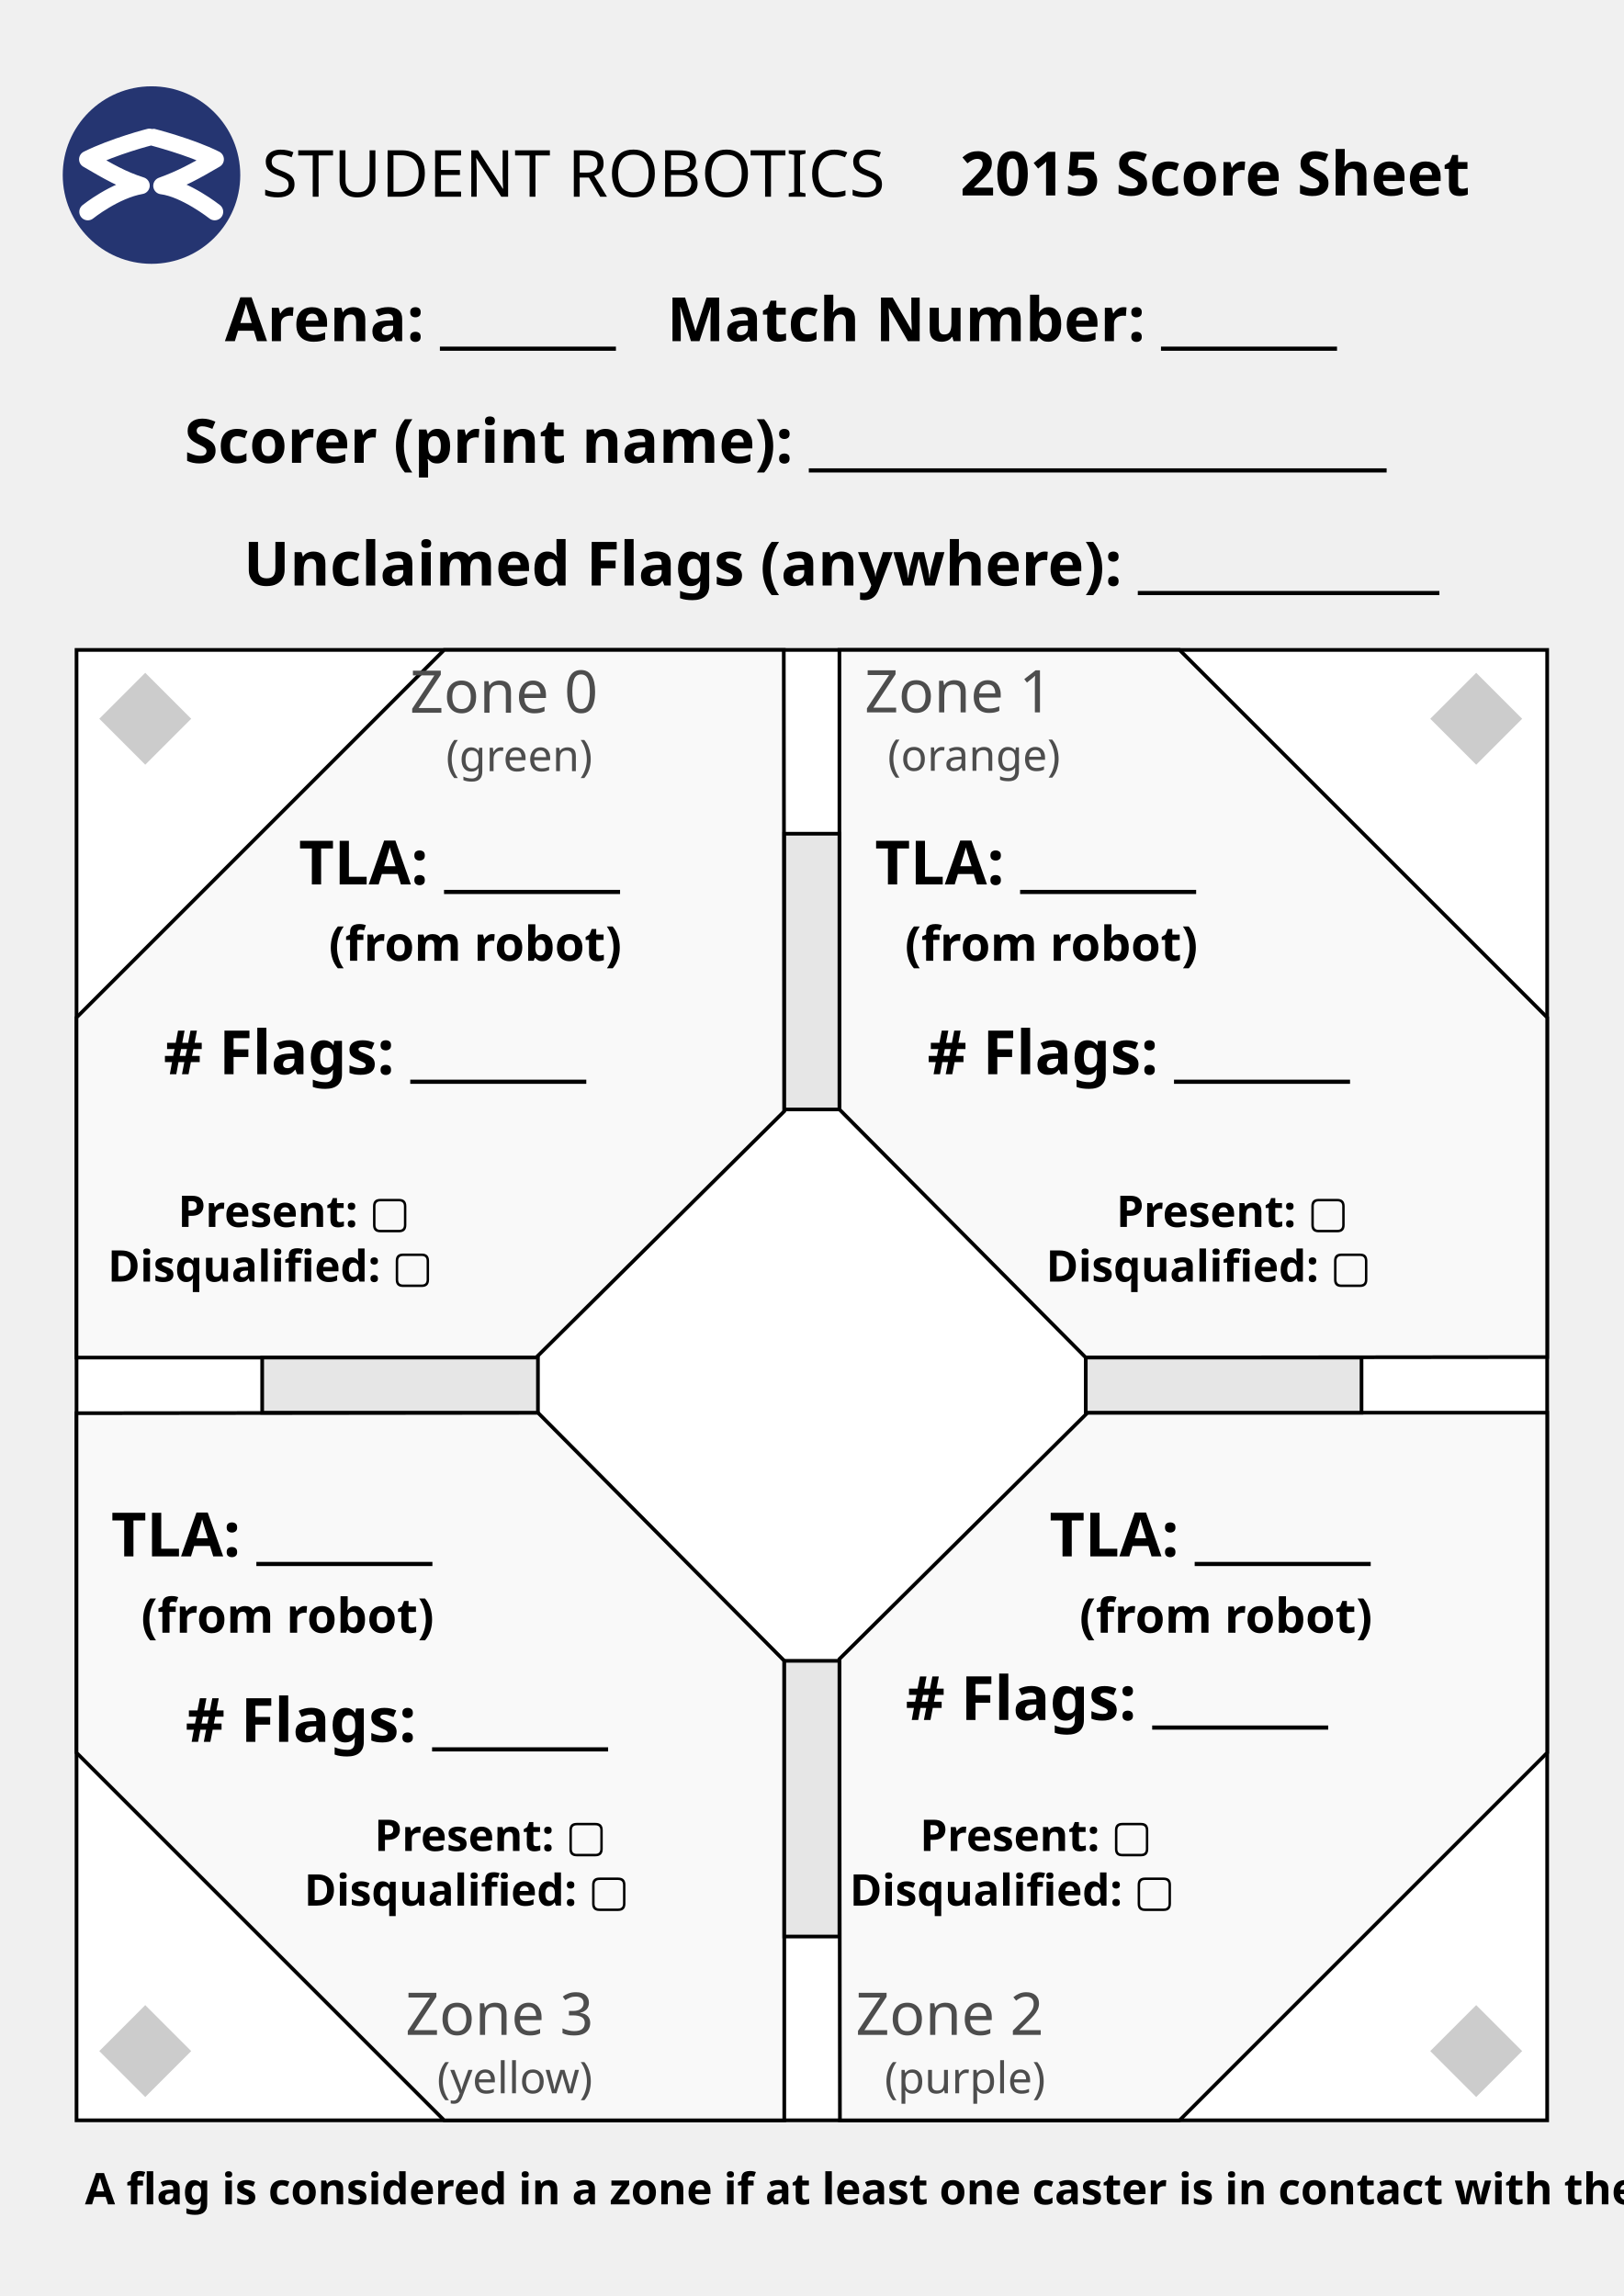
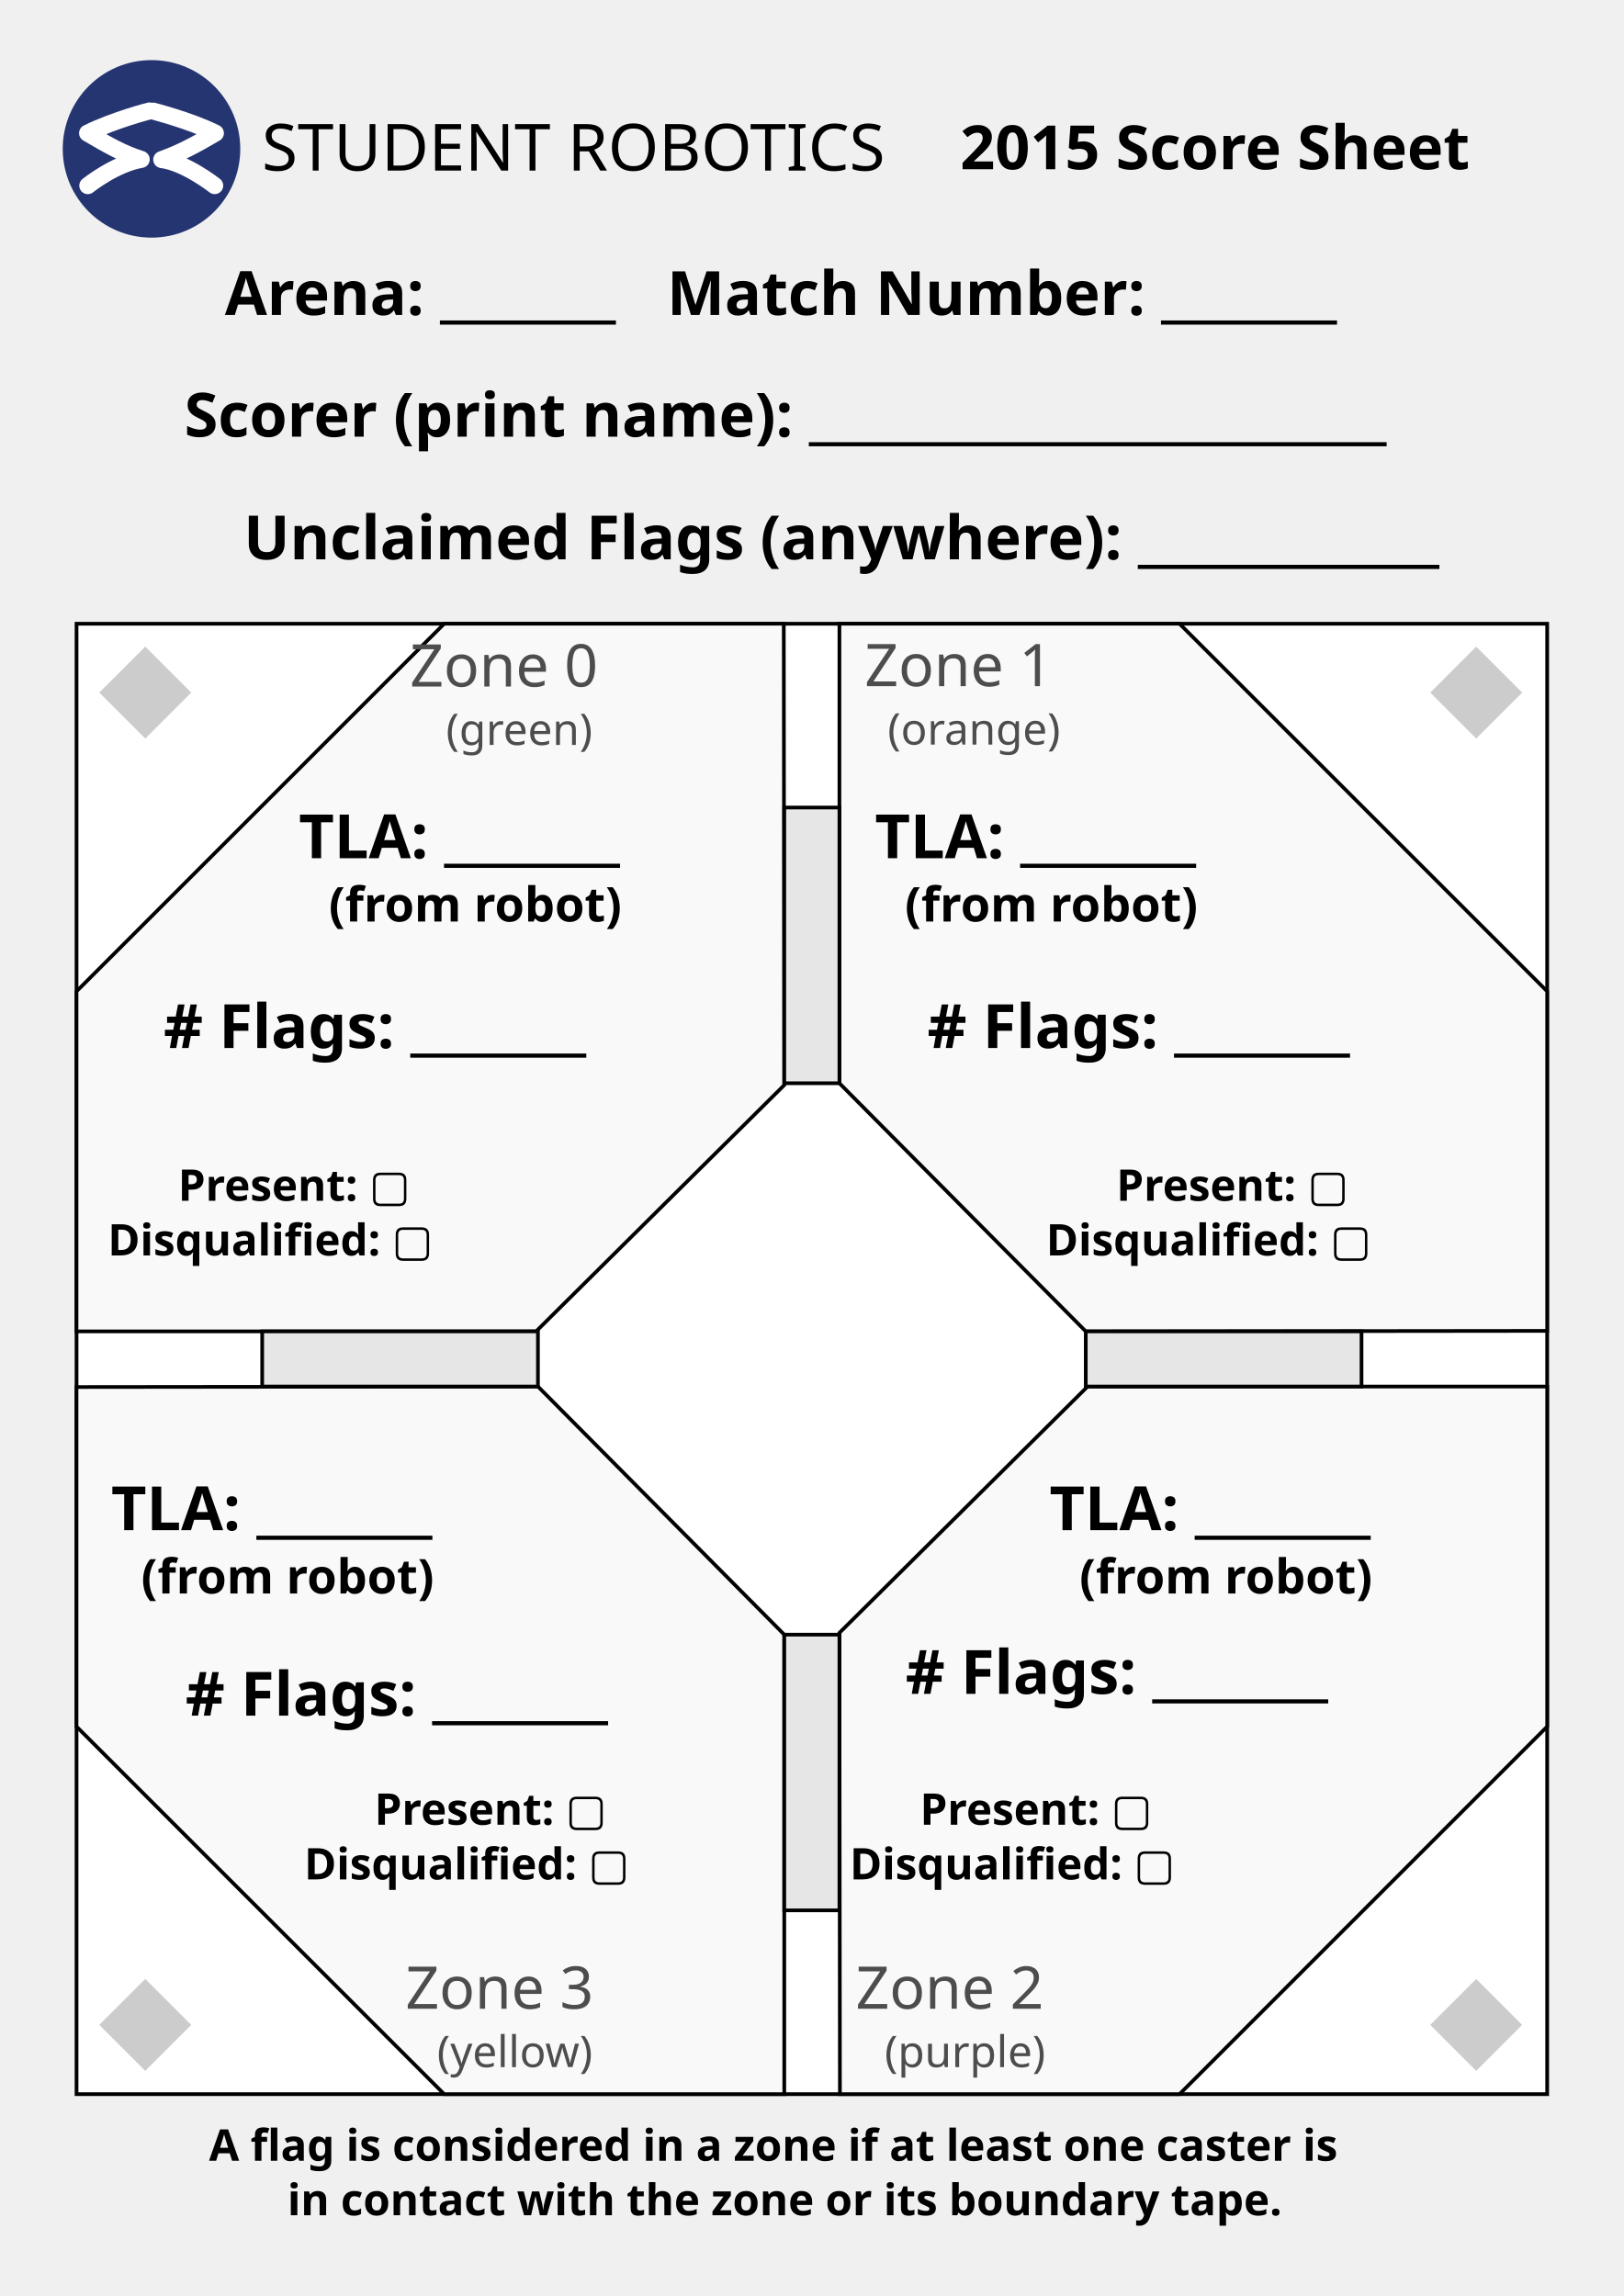
<svg xmlns="http://www.w3.org/2000/svg" xmlns:xlink="http://www.w3.org/1999/xlink" width="744.094" height="1052.362" id="svg3147" version="1.1">
  <defs id="defs3149">
    <marker orient="auto" refY="0" refX="0" id="Arrow2Sstart" style="overflow:visible">
      <path id="path6081" style="fill-rule:evenodd;stroke-width:0.625;stroke-linejoin:round" d="M 8.719,4.034 -2.207,0.016 8.719,-4.002 c -1.745,2.372 -1.735,5.617 -6e-7,8.035 z" transform="matrix(0.3,0,0,0.3,-0.69,0)" />
    </marker>
    <marker orient="auto" refY="0" refX="0" id="Arrow2Send" style="overflow:visible">
      <path id="path6084" style="fill-rule:evenodd;stroke-width:0.625;stroke-linejoin:round" d="M 8.719,4.034 -2.207,0.016 8.719,-4.002 c -1.745,2.372 -1.735,5.617 -6e-7,8.035 z" transform="matrix(-0.3,0,0,-0.3,0.69,0)" />
    </marker>
    <marker orient="auto" refY="0" refX="0" id="Arrow2Mstart" style="overflow:visible">
      <path id="path6075" style="fill-rule:evenodd;stroke-width:0.625;stroke-linejoin:round" d="M 8.719,4.034 -2.207,0.016 8.719,-4.002 c -1.745,2.372 -1.735,5.617 -6e-7,8.035 z" transform="scale(0.6,0.6)" />
    </marker>
    <marker orient="auto" refY="0" refX="0" id="Arrow2Mend" style="overflow:visible">
      <path id="path6078" style="fill-rule:evenodd;stroke-width:0.625;stroke-linejoin:round" d="M 8.719,4.034 -2.207,0.016 8.719,-4.002 c -1.745,2.372 -1.735,5.617 -6e-7,8.035 z" transform="scale(-0.6,-0.6)" />
    </marker>
    <radialGradient r="198.275" fy="485.019" fx="279.545" cy="485.019" cx="279.545" gradientTransform="matrix(0.4603364,1.636268,-1.648631,0.4638141,935.5144,-211.36)" gradientUnits="userSpaceOnUse" id="radialGradient3305" xlink:href="#linearGradient3307" />
    <radialGradient r="198.275" fy="467.989" fx="285.653" cy="467.989" cx="285.653" gradientTransform="matrix(0.7792208,0.7915819,-0.7599434,0.7480763,418.7113,-108.2201)" gradientUnits="userSpaceOnUse" id="radialGradient3297" xlink:href="#linearGradient3247" />
    <radialGradient r="198.275" fy="467.989" fx="285.653" cy="467.989" cx="285.653" gradientTransform="matrix(0.7792208,0.7915819,-0.7599434,0.7480763,418.7113,-108.2201)" gradientUnits="userSpaceOnUse" id="radialGradient3288" xlink:href="#linearGradient3247" />
    <radialGradient gradientTransform="matrix(0.7792208,0.7915819,-0.7599434,0.7480763,418.7113,-108.2201)" gradientUnits="userSpaceOnUse" r="198.275" fy="467.989" fx="285.653" cy="467.989" cx="285.653" id="radialGradient3253" xlink:href="#linearGradient3247" />
    <linearGradient id="linearGradient3239">
      <stop id="stop3241" offset="0" style="stop-color:#ffffff;stop-opacity:1;" />
      <stop id="stop3243" offset="1" style="stop-color:#000000;stop-opacity:0;" />
    </linearGradient>
    <linearGradient id="linearGradient3247">
      <stop id="stop3249" offset="0" style="stop-color:#ffffff;stop-opacity:1;" />
      <stop id="stop3251" offset="1" style="stop-color:#253571;stop-opacity:1;" />
    </linearGradient>
    <linearGradient id="linearGradient3307">
      <stop style="stop-color:#ffffff;stop-opacity:1;" offset="0" id="stop3309" />
      <stop id="stop3313" offset="0.362" style="stop-color:#ffffff;stop-opacity:0.515;" />
      <stop style="stop-color:#253571;stop-opacity:0.356;" offset="0.771" id="stop3328" />
      <stop style="stop-color:#253571;stop-opacity:1;" offset="1" id="stop3324" />
    </linearGradient>
  </defs>
  <g id="layer1" transform="translate(0,3.2302534e-5)">
-     <g id="g3076" transform="matrix(0.8424548,0,0,0.8424548,-7.057437,127.403)">
+     <g id="g3076" transform="matrix(0.8424548,0,0,0.8424548,-7.057437,115.403)">
      <rect y="202.369" x="50.007" height="799.985" width="799.985" id="rect3157" style="fill:#ffffff;fill-opacity:1;stroke:#000000;stroke-width:2.015;stroke-miterlimit:4;stroke-opacity:1;stroke-dasharray:none;stroke-dashoffset:0" />
      <g style="fill:#fff5e0;fill-opacity:1" id="g4055" transform="translate(-2.15062e-6,0)">
        <path id="path3990" style="fill:#f9f9f9;fill-opacity:1;stroke:#000000;stroke-width:2;stroke-linecap:butt;stroke-linejoin:miter;stroke-miterlimit:4;stroke-opacity:1;stroke-dasharray:none" d="m 850,402.362 -200,-200 -185,0 2e-5,250 134,135 251,-0.27 z" />
        <use height="900" width="1200" transform="matrix(0,1,-1,0,1052.362,152.3621)" id="use3086" xlink:href="#path3990" y="0" x="0" />
        <use height="900" width="1200" transform="matrix(-1,0,0,-1,900.0001,1204.724)" id="use3880" xlink:href="#path3990" y="0" x="0" />
        <use height="900" width="1200" transform="matrix(0,-1,1,0,-152.3621,1052.362)" id="use3882" xlink:href="#path3990" y="0" x="0" />
      </g>
      <g style="fill:#e6e6e6;fill-opacity:1" id="g4049">
        <path style="fill:#e6e6e6;fill-opacity:1;stroke:#000000;stroke-width:2;stroke-linecap:butt;stroke-linejoin:miter;stroke-miterlimit:4;stroke-opacity:1;stroke-dasharray:none" d="m 435,752.362 0,150 30,0 0,-150 z" id="path4035" />
        <path id="path4037" d="m 301,587.362 -150,0 0,30 150,0 z" style="fill:#e6e6e6;fill-opacity:1;stroke:#000000;stroke-width:2;stroke-linecap:butt;stroke-linejoin:miter;stroke-miterlimit:4;stroke-opacity:1;stroke-dasharray:none" />
        <path id="path4039" d="m 465,452.362 0,-150 -30,0 0,150 z" style="fill:#e6e6e6;fill-opacity:1;stroke:#000000;stroke-width:2;stroke-linecap:butt;stroke-linejoin:miter;stroke-miterlimit:4;stroke-opacity:1;stroke-dasharray:none" />
        <path style="fill:#e6e6e6;fill-opacity:1;stroke:#000000;stroke-width:2;stroke-linecap:butt;stroke-linejoin:miter;stroke-miterlimit:4;stroke-opacity:1;stroke-dasharray:none" d="m 599,617.362 150,0 0,-30 -150,0 z" id="path4041" />
      </g>
      <g style="fill:#cccccc;fill-opacity:1" id="g4093">
        <rect y="602.66" x="726.248" height="35.355" width="35.355" id="rect4004" style="fill:#cccccc;fill-opacity:1;stroke:none" transform="matrix(0.7071068,0.7071068,-0.7071068,0.7071068,0,0)" />
        <rect transform="matrix(0.7071068,0.7071068,-0.7071068,0.7071068,0,0)" style="fill:#cccccc;fill-opacity:1;stroke:none" id="rect4061" width="35.355" height="35.355" x="1238.192" y="90.715" />
        <rect transform="matrix(0.7071068,-0.7071068,-0.7071068,-0.7071068,0,0)" style="fill:#cccccc;fill-opacity:1;stroke:none" id="rect4077" width="35.355" height="35.355" x="-125.46" y="-249.05" />
        <rect y="-761.001" x="386.485" height="35.355" width="35.355" id="rect4079" style="fill:#cccccc;fill-opacity:1;stroke:none" transform="matrix(0.7071068,-0.7071068,-0.7071068,-0.7071068,0,0)" />
      </g>
      <g id="g4099" />
      <g style="fill:#4d4d4d" transform="matrix(1.076225,0,0,1.076225,-40.02981,-32.75494)" id="g11459">
        <text xml:space="preserve" style="font-size:29.734px;font-style:normal;font-weight:normal;text-align:center;line-height:125%;letter-spacing:0px;word-spacing:0px;text-anchor:middle;fill:#4d4d4d;fill-opacity:1;stroke:none;font-family:Sans" x="342.228" y="250.224" id="text11423">
          <tspan id="tspan11425" x="342.228" y="250.224" style="font-size:29.779px">Zone 0</tspan>
          <tspan x="342.228" y="279.752" id="tspan3084" style="font-size:22.059px">(green)</tspan>
        </text>
        <text id="text11431" y="918.603" x="567.548" style="font-size:29.734px;font-style:normal;font-weight:normal;text-align:center;line-height:125%;letter-spacing:0px;word-spacing:0px;text-anchor:middle;fill:#4d4d4d;fill-opacity:1;stroke:none;font-family:Sans" xml:space="preserve">
          <tspan y="918.603" x="567.548" id="tspan11433" style="font-size:29.779px">Zone 2</tspan>
          <tspan y="948.131" x="567.548" id="tspan3088" style="font-size:22.059px">(purple)</tspan>
        </text>
        <text id="text11443" y="250.028" x="572.078" style="font-size:29.734px;font-style:normal;font-weight:normal;text-align:center;line-height:125%;letter-spacing:0px;word-spacing:0px;text-anchor:middle;fill:#4d4d4d;fill-opacity:1;stroke:none;font-family:Sans" xml:space="preserve">
          <tspan y="250.028" x="572.078" id="tspan11445" style="font-size:29.779px">Zone 1</tspan>
          <tspan y="279.556" x="572.078" id="tspan3086" style="font-size:22.059px">(orange)</tspan>
        </text>
        <text xml:space="preserve" style="font-size:29.734px;font-style:normal;font-weight:normal;text-align:center;line-height:125%;letter-spacing:0px;word-spacing:0px;text-anchor:middle;fill:#4d4d4d;fill-opacity:1;stroke:none;font-family:Sans" x="339.992" y="918.603" id="text11447">
          <tspan id="tspan11449" x="339.992" y="918.603" style="font-size:29.779px">Zone 3</tspan>
          <tspan x="339.992" y="948.131" id="tspan3090" style="font-size:22.059px;text-align:center;text-anchor:middle">(yellow)</tspan>
        </text>
      </g>
    </g>
-     <g id="g3399" transform="matrix(0.2070557,0,0,0.2070557,28.74706,39.55694)">
+     <g id="g3399" transform="matrix(0.2070557,0,0,0.2070557,28.74706,27.55694)">
      <g transform="translate(0.7545468,-329.2554)" id="layer1-2">
        <g transform="translate(16.66102,0)" id="g2863">
          <path style="fill:#253571;fill-opacity:1;fill-rule:nonzero;stroke:none" id="path2266" d="m 544.472,547.791 c 0,108.51 -87.965,196.475 -196.475,196.475 -108.51,0 -196.475,-87.965 -196.475,-196.475 0,-108.51 87.965,-196.475 196.475,-196.475 108.51,0 196.475,87.965 196.475,196.475 z" transform="translate(-168.9385,-22.06092)" />
          <path id="path3255" style="fill:none;stroke:#ffffff;stroke-width:37.7;stroke-linecap:round;stroke-linejoin:round;stroke-miterlimit:4;stroke-opacity:1" d="m 38.102,607.088 c 0,0 59.599,-47.982 118.188,-58.084 C 114.874,535.872 84.064,518.195 37.597,490.92 94.166,462.636 177.238,440.471 178.587,440.977 c 1.349,0.505 85.284,21.599 141.852,49.883 -46.467,27.274 -75.761,42.931 -118.693,58.589 52.528,6.566 117.178,57.579 117.178,57.579" />
        </g>
        <text id="text2834" y="573.718" x="439.962" style="font-size:144px;font-style:normal;font-variant:normal;font-weight:normal;font-stretch:normal;text-align:start;line-height:90%;writing-mode:lr-tb;text-anchor:start;fill:#000000;fill-opacity:1;stroke:none;font-family:Eurostile;-inkscape-font-specification:Eurostile" xml:space="preserve">
          <tspan id="tspan2867" y="573.718" x="439.962">STUDENT ROBOTICS</tspan>
        </text>
      </g>
      <g transform="translate(0.7545468,-329.2554)" id="layer2" />
    </g>
-     <text xml:space="preserve" style="font-size:28px;font-style:normal;font-variant:normal;font-weight:bold;font-stretch:normal;line-height:125%;letter-spacing:0px;word-spacing:0px;fill:#000000;fill-opacity:1;stroke:none;font-family:Eurostile;-inkscape-font-specification:Eurostile Bold" x="440" y="89.569" id="text3408">
-       <tspan id="tspan3410" x="440" y="89.569">2015 Score Sheet</tspan>
+     <text xml:space="preserve" style="font-size:28px;font-style:normal;font-variant:normal;font-weight:bold;font-stretch:normal;line-height:125%;letter-spacing:0px;word-spacing:0px;fill:#000000;fill-opacity:1;stroke:none;font-family:Eurostile;-inkscape-font-specification:Eurostile Bold" x="440" y="77.569" id="text3408">
+       <tspan id="tspan3410" x="440" y="77.569">2015 Score Sheet</tspan>
    </text>
-     <text xml:space="preserve" style="font-size:28px;font-style:normal;font-variant:normal;font-weight:bold;font-stretch:normal;text-align:center;line-height:125%;letter-spacing:0px;word-spacing:0px;text-anchor:middle;fill:#000000;fill-opacity:1;stroke:none;font-family:Eurostile;-inkscape-font-specification:Eurostile Bold" x="190" y="492.362" id="text3412">
-       <tspan x="190" y="492.362" id="tspan3497"># Flags: _______</tspan>
+     <text xml:space="preserve" style="font-size:28px;font-style:normal;font-variant:normal;font-weight:bold;font-stretch:normal;text-align:center;line-height:125%;letter-spacing:0px;word-spacing:0px;text-anchor:middle;fill:#000000;fill-opacity:1;stroke:none;font-family:Eurostile;-inkscape-font-specification:Eurostile Bold" x="190" y="480.362" id="text3412">
+       <tspan x="190" y="480.362" id="tspan3497"># Flags: _______</tspan>
    </text>
-     <text xml:space="preserve" style="font-size:20px;font-style:normal;font-variant:normal;font-weight:bold;font-stretch:normal;text-align:end;line-height:125%;letter-spacing:0px;word-spacing:0px;text-anchor:end;fill:#000000;fill-opacity:1;stroke:none;font-family:Eurostile;-inkscape-font-specification:Eurostile Bold" x="224.434" y="562.362" id="text3416">
-       <tspan id="tspan3418" x="224.434" y="562.362">Present: ▢</tspan>
-       <tspan x="224.434" y="587.422" id="tspan3420">Disqualified: ▢</tspan>
+     <text xml:space="preserve" style="font-size:20px;font-style:normal;font-variant:normal;font-weight:bold;font-stretch:normal;text-align:end;line-height:125%;letter-spacing:0px;word-spacing:0px;text-anchor:end;fill:#000000;fill-opacity:1;stroke:none;font-family:Eurostile;-inkscape-font-specification:Eurostile Bold" x="224.434" y="550.362" id="text3416">
+       <tspan id="tspan3418" x="224.434" y="550.362">Present: ▢</tspan>
+       <tspan x="224.434" y="575.422" id="tspan3420">Disqualified: ▢</tspan>
    </text>
-     <text id="text3523" y="478.362" x="128.52" style="font-size:28px;font-style:normal;font-variant:normal;font-weight:800;font-stretch:normal;line-height:125%;letter-spacing:0px;word-spacing:0px;fill:#000000;fill-opacity:1;stroke:none;font-family:Rockwell Extra Bold;-inkscape-font-specification:'Rockwell Extra Bold, Ultra-Bold'" xml:space="preserve">
-       <tspan y="478.362" x="128.52" id="tspan3525" />
+     <text id="text3523" y="466.362" x="128.52" style="font-size:28px;font-style:normal;font-variant:normal;font-weight:800;font-stretch:normal;line-height:125%;letter-spacing:0px;word-spacing:0px;fill:#000000;fill-opacity:1;stroke:none;font-family:Rockwell Extra Bold;-inkscape-font-specification:'Rockwell Extra Bold, Ultra-Bold'" xml:space="preserve">
+       <tspan y="466.362" x="128.52" id="tspan3525" />
    </text>
-     <text xml:space="preserve" style="font-size:28px;font-style:normal;font-variant:normal;font-weight:bold;font-stretch:normal;text-align:center;line-height:125%;letter-spacing:0px;word-spacing:0px;text-anchor:middle;fill:#000000;fill-opacity:1;stroke:none;font-family:Eurostile;-inkscape-font-specification:Eurostile Bold" x="236" y="405.362" id="text3412-5">
-       <tspan x="236" y="405.362" id="tspan3083">TLA: _______</tspan>
-       <tspan x="236" y="440.362" id="tspan3089" style="font-size:22px">(from robot)</tspan>
+     <text xml:space="preserve" style="font-size:28px;font-style:normal;font-variant:normal;font-weight:bold;font-stretch:normal;text-align:center;line-height:125%;letter-spacing:0px;word-spacing:0px;text-anchor:middle;fill:#000000;fill-opacity:1;stroke:none;font-family:Eurostile;-inkscape-font-specification:Eurostile Bold" x="236" y="393.362" id="text3412-5">
+       <tspan x="236" y="393.362" id="tspan3083">TLA: _______</tspan>
+       <tspan x="236" y="422.364" id="tspan3089" style="font-size:22px">(from robot)</tspan>
    </text>
    <use x="0" y="0" xlink:href="#text3412" id="use3564" transform="translate(350,0)" width="744.094" height="1052.362" />
    <use x="0" y="0" xlink:href="#text3416" id="use3566" transform="translate(430,0)" width="744.094" height="1052.362" />
    <use x="0" y="0" xlink:href="#text3523" id="use3568" transform="translate(403.4805,-13)" width="744.094" height="1052.362" />
    <use x="0" y="0" xlink:href="#text3412-5" id="use3570" transform="translate(264,2e-6)" width="744.094" height="1052.362" />
    <use x="0" y="0" xlink:href="#text3412" id="use3572" transform="translate(10,306)" width="744.094" height="1052.362" />
    <use x="0" y="0" xlink:href="#text3416" id="use3574" transform="translate(90,286)" width="744.094" height="1052.362" />
    <use x="0" y="0" xlink:href="#text3412-5" id="use3576" transform="translate(-86,308)" width="744.094" height="1052.362" />
    <use x="0" y="0" xlink:href="#use3564" id="use3578" transform="translate(-10,296)" width="744.094" height="1052.362" />
    <use x="0" y="0" xlink:href="#use3566" id="use3580" transform="translate(-90,286)" width="744.094" height="1052.362" />
    <use x="0" y="0" xlink:href="#use3570" id="use3582" transform="translate(80,308)" width="744.094" height="1052.362" />
-     <text xml:space="preserve" style="font-size:28px;font-style:normal;font-variant:normal;font-weight:bold;font-stretch:normal;text-align:center;line-height:125%;letter-spacing:0px;word-spacing:0px;text-anchor:middle;fill:#000000;fill-opacity:1;stroke:none;font-family:Eurostile;-inkscape-font-specification:Eurostile Bold" x="477.364" y="156.362" id="text3412-5-0">
-       <tspan x="477.364" y="156.362" id="tspan3497-4-0">Match Number: _______</tspan>
+     <text xml:space="preserve" style="font-size:28px;font-style:normal;font-variant:normal;font-weight:bold;font-stretch:normal;text-align:center;line-height:125%;letter-spacing:0px;word-spacing:0px;text-anchor:middle;fill:#000000;fill-opacity:1;stroke:none;font-family:Eurostile;-inkscape-font-specification:Eurostile Bold" x="477.364" y="144.362" id="text3412-5-0">
+       <tspan x="477.364" y="144.362" id="tspan3497-4-0">Match Number: _______</tspan>
    </text>
-     <text xml:space="preserve" style="font-size:28px;font-style:normal;font-variant:normal;font-weight:bold;font-stretch:normal;text-align:center;line-height:125%;letter-spacing:0px;word-spacing:0px;text-anchor:middle;fill:#000000;fill-opacity:1;stroke:none;font-family:Eurostile;-inkscape-font-specification:Eurostile Bold" x="210.839" y="156.362" id="text3412-5-0-0">
-       <tspan x="210.839" y="156.362" id="tspan3497-4-0-6">Arena: _______</tspan>
+     <text xml:space="preserve" style="font-size:28px;font-style:normal;font-variant:normal;font-weight:bold;font-stretch:normal;text-align:center;line-height:125%;letter-spacing:0px;word-spacing:0px;text-anchor:middle;fill:#000000;fill-opacity:1;stroke:none;font-family:Eurostile;-inkscape-font-specification:Eurostile Bold" x="210.839" y="144.362" id="text3412-5-0-0">
+       <tspan x="210.839" y="144.362" id="tspan3497-4-0-6">Arena: _______</tspan>
    </text>
-     <text xml:space="preserve" style="font-size:28px;font-style:normal;font-variant:normal;font-weight:bold;font-stretch:normal;text-align:start;line-height:125%;letter-spacing:0px;word-spacing:0px;text-anchor:start;fill:#000000;fill-opacity:1;stroke:none;font-family:Eurostile;-inkscape-font-specification:Eurostile Bold" x="84.473" y="212.137" id="text3412-5-0-0-7">
-       <tspan x="84.473" y="212.137" id="tspan3497-4-0-6-3">Scorer (print name): _______________________</tspan>
+     <text xml:space="preserve" style="font-size:28px;font-style:normal;font-variant:normal;font-weight:bold;font-stretch:normal;text-align:start;line-height:125%;letter-spacing:0px;word-spacing:0px;text-anchor:start;fill:#000000;fill-opacity:1;stroke:none;font-family:Eurostile;-inkscape-font-specification:Eurostile Bold" x="84.473" y="200.137" id="text3412-5-0-0-7">
+       <tspan x="84.473" y="200.137" id="tspan3497-4-0-6-3">Scorer (print name): _______________________</tspan>
    </text>
-     <text xml:space="preserve" style="font-size:20px;font-style:normal;font-variant:normal;font-weight:800;font-stretch:normal;line-height:125%;letter-spacing:0px;word-spacing:0px;fill:#000000;fill-opacity:1;stroke:none;font-family:Rockwell Extra Bold;-inkscape-font-specification:'Rockwell Extra Bold, Ultra-Bold'" x="38.932" y="1010.362" id="text3223">
-       <tspan id="tspan3225" x="38.932" y="1010.362" style="font-size:20px;font-style:normal;font-variant:normal;font-weight:bold;font-stretch:normal;font-family:Eurostile;-inkscape-font-specification:Eurostile Bold">A flag is considered in a zone if at least one caster is in contact with the zone.</tspan>
+     <text xml:space="preserve" style="font-size:20px;font-style:normal;font-variant:normal;font-weight:800;font-stretch:normal;text-align:center;line-height:125%;letter-spacing:0px;word-spacing:0px;text-anchor:middle;fill:#000000;fill-opacity:1;stroke:none;font-family:Rockwell Extra Bold;-inkscape-font-specification:'Rockwell Extra Bold, Ultra-Bold'" x="372.604" y="990.362" id="text3223">
+       <tspan id="tspan3225" x="372.604" y="990.362" style="font-size:20px;font-style:normal;font-variant:normal;font-weight:bold;font-stretch:normal;text-align:center;text-anchor:middle;font-family:Eurostile;-inkscape-font-specification:Eurostile Bold">A flag is considered in a zone if at least one caster is</tspan>
+       <tspan x="372.604" y="1015.362" style="font-size:20px;font-style:normal;font-variant:normal;font-weight:bold;font-stretch:normal;text-align:center;text-anchor:middle;font-family:Eurostile;-inkscape-font-specification:Eurostile Bold" id="tspan3092">in contact with the zone or its boundary tape.</tspan>
    </text>
-     <text xml:space="preserve" style="font-size:28px;font-style:normal;font-variant:normal;font-weight:bold;font-stretch:normal;text-align:start;line-height:125%;letter-spacing:0px;word-spacing:0px;text-anchor:start;fill:#000000;fill-opacity:1;stroke:none;font-family:Eurostile;-inkscape-font-specification:Eurostile Bold" x="111.646" y="268.362" id="text3412-5-0-0-7-1">
-       <tspan x="111.646" y="268.362" id="tspan3100">Unclaimed Flags (anywhere): ____________</tspan>
+     <text xml:space="preserve" style="font-size:28px;font-style:normal;font-variant:normal;font-weight:bold;font-stretch:normal;text-align:start;line-height:125%;letter-spacing:0px;word-spacing:0px;text-anchor:start;fill:#000000;fill-opacity:1;stroke:none;font-family:Eurostile;-inkscape-font-specification:Eurostile Bold" x="111.646" y="256.362" id="text3412-5-0-0-7-1">
+       <tspan x="111.646" y="256.362" id="tspan3100">Unclaimed Flags (anywhere): ____________</tspan>
    </text>
  </g>
</svg>
